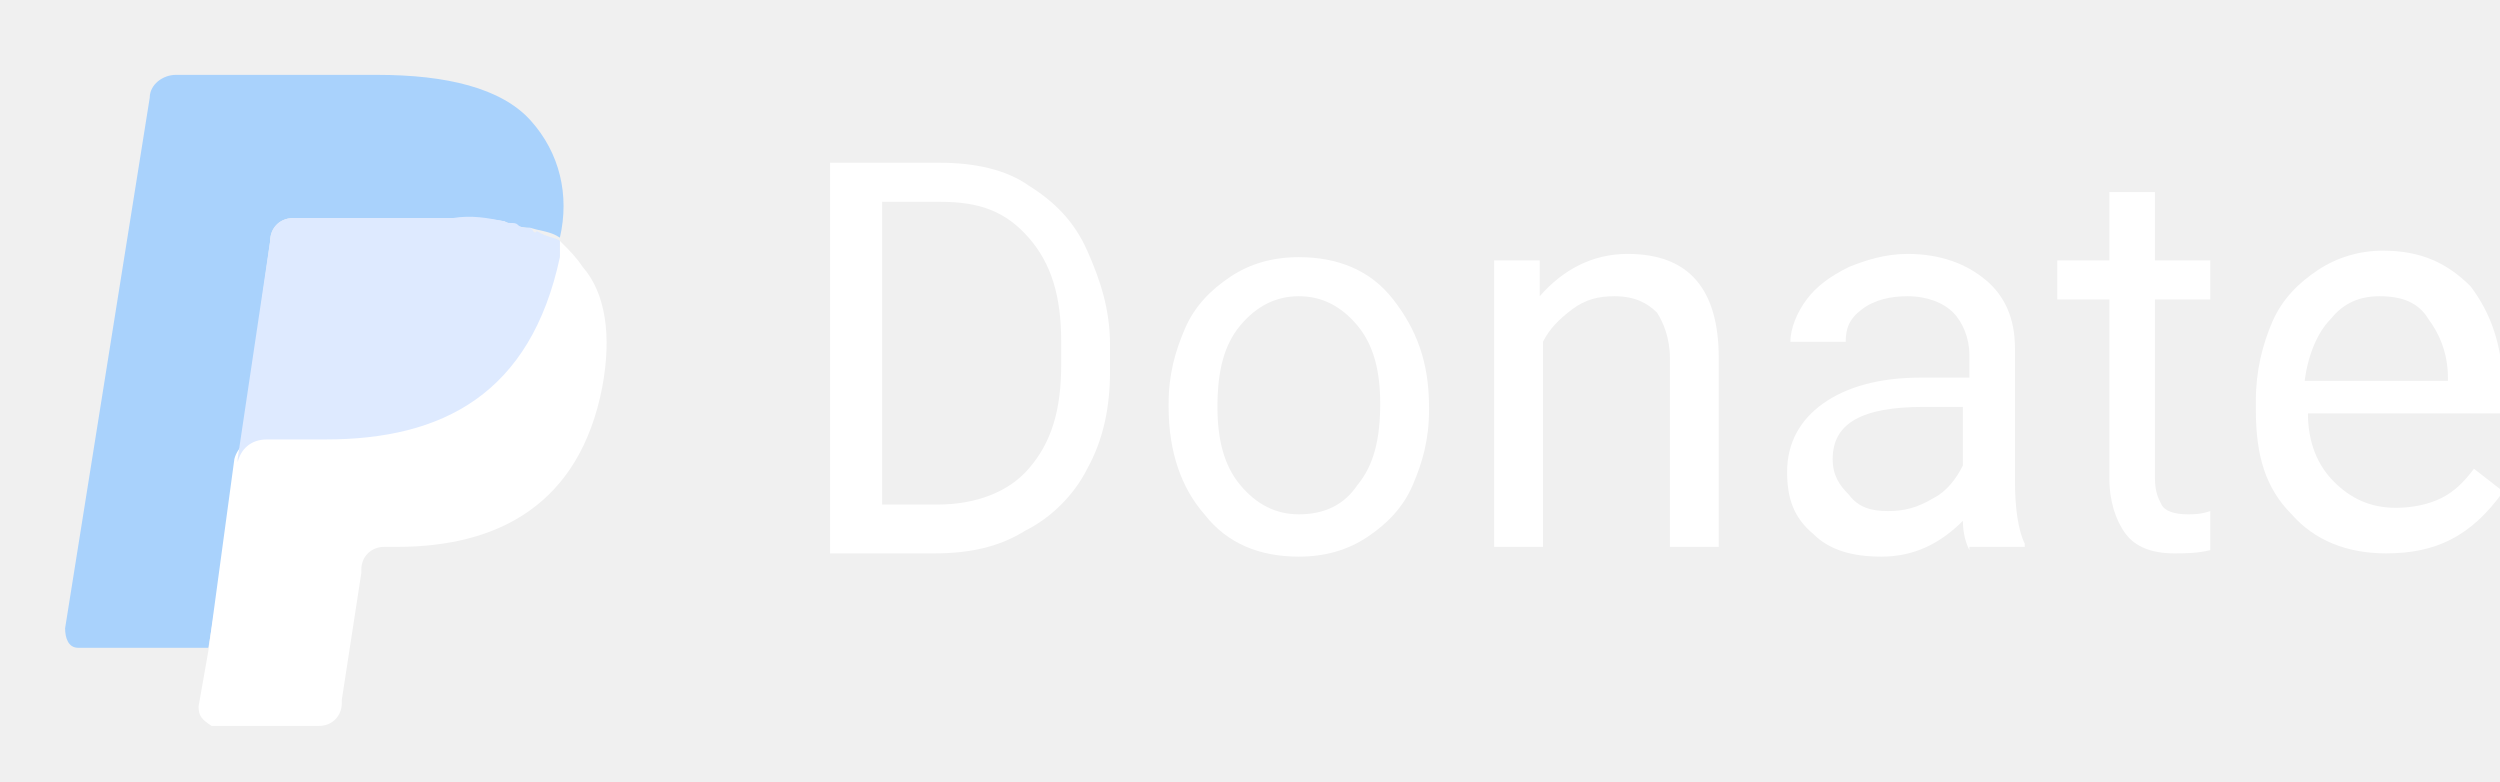
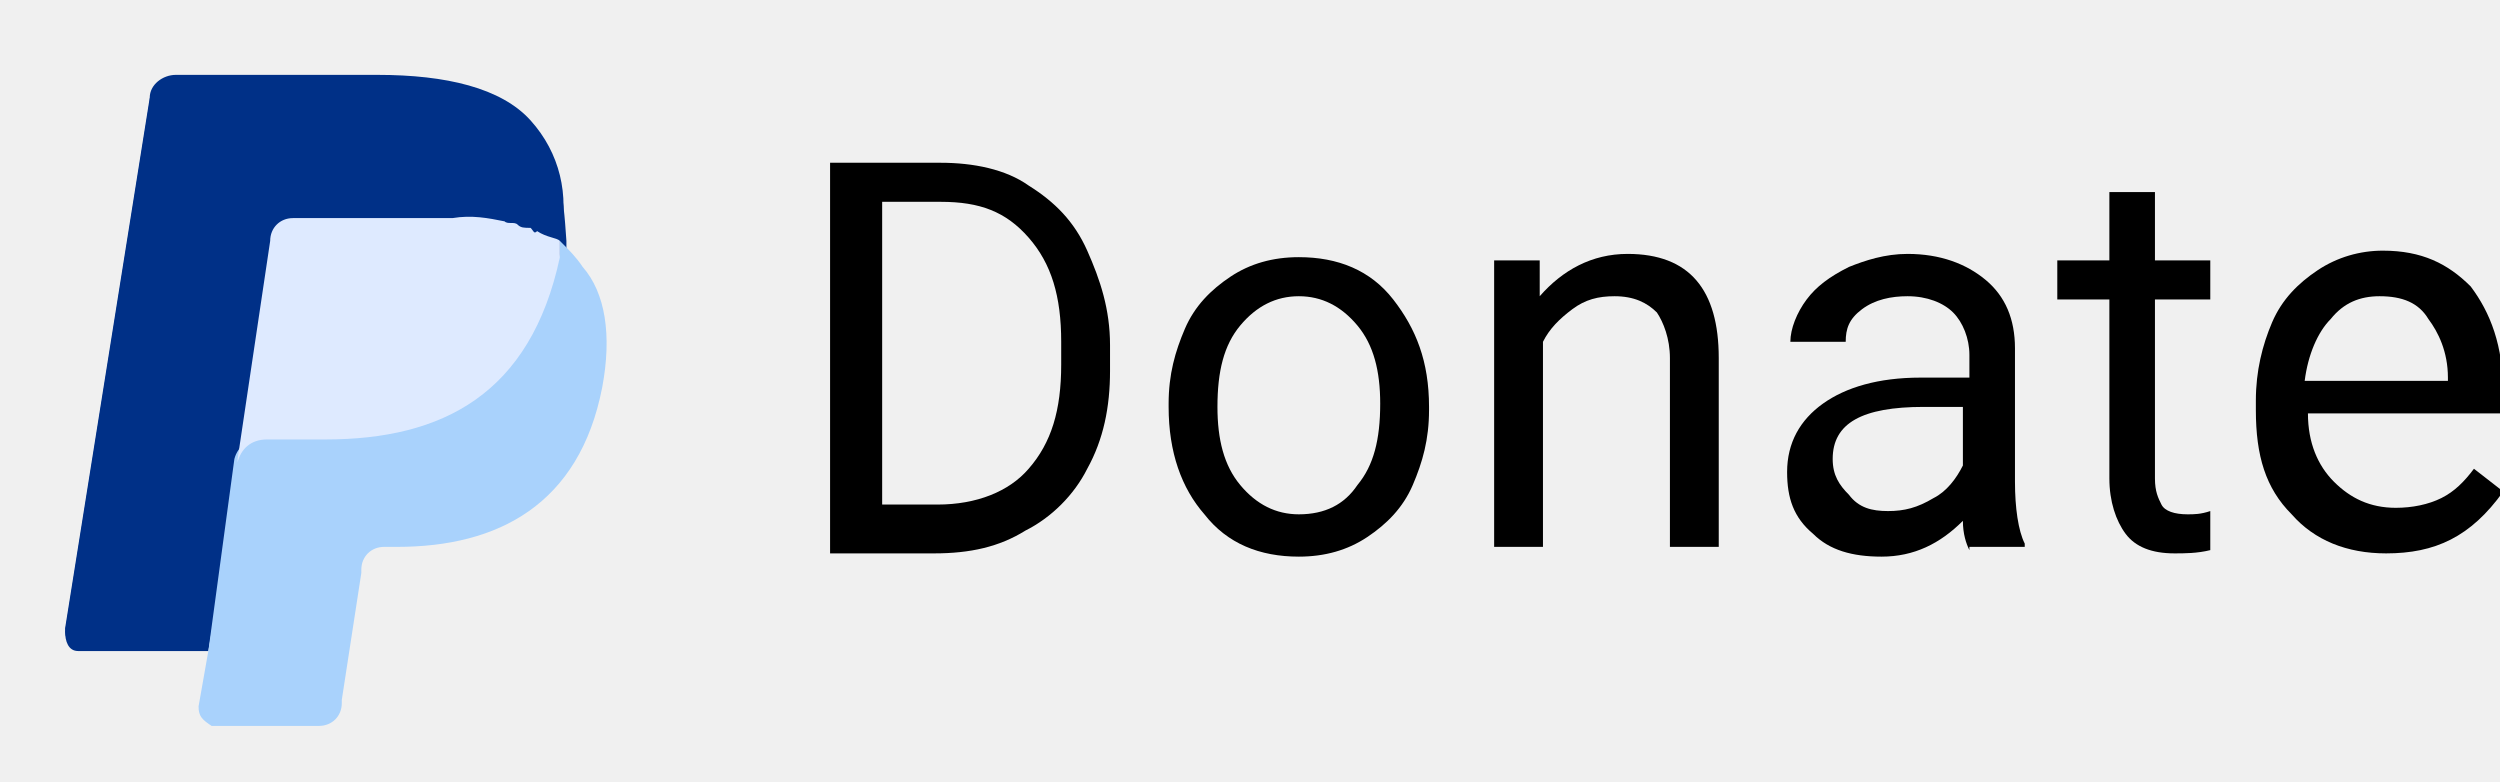
- <svg xmlns="http://www.w3.org/2000/svg" xmlns:xlink="http://www.w3.org/1999/xlink" version="1.1" x="0px" y="0px" viewBox="0 0 76.8 24" style="enable-background:new 0 0 76.8 24;" xml:space="preserve">
+ <svg xmlns="http://www.w3.org/2000/svg" xmlns:xlink="http://www.w3.org/1999/xlink" version="1.1" id="Layer_1" x="0px" y="0px" viewBox="0 0 76.8 24" style="enable-background:new 0 0 76.8 24;" xml:space="preserve">
  <style type="text/css">
	.st0{display:none;}
	.st1{display:inline;fill:#019CDE;}
	.st2{clip-path:url(#SVGID_2_);}
- 	.st3{display:none;fill:#003087;}
- 	.st4{fill:#A9D2FC;}
- 	.st5{fill:#FFFFFF;}
+ 	.st3{fill:#003087;}
+ 	.st4{display:none;fill:#003087;}
+ 	.st5{fill:#A9D2FC;}
	.st6{fill:#DEEAFF;}
</style>
-   <g id="Layer_2" class="st0">
+   <g id="Layer_2_1_" class="st0">
    <rect class="st1" width="76.8" height="24" />
  </g>
-   <g id="Layer_1">
+   <g id="Layer_1_1_">
    <g id="Layer_1-2">
      <g>
-         <defs>
-           <rect id="SVGID_1_" x="-228.1" y="-74.3" width="539.1" height="175.1" />
-         </defs>
-         <clipPath id="SVGID_2_">
-           <use xlink:href="#SVGID_1_" style="overflow:visible;" />
-         </clipPath>
-         <g class="st2">
-           <path class="st3" d="M16.3,3.9c-0.9-1-2.6-1.4-4.7-1.4H5.4C5,2.4,4.6,2.7,4.6,3.1L2,19.4C2,19.7,2.1,20,2.4,20h4l1-6v0.1      c0.1-0.4,0.4-0.7,0.9-0.7h1.9c3.6,0,6.3-1.4,7.2-5.6V7.4C17.3,5.9,17.2,4.9,16.3,3.9" />
-           <path class="st3" d="M16.3,3.9c-0.9-1-2.6-1.4-4.7-1.4H5.4C5,2.4,4.6,2.7,4.6,3.1L2,19.4C2,19.7,2.1,20,2.4,20h4l1-6v0.1      c0.1-0.4,0.4-0.7,0.9-0.7h1.9c3.6,0,6.3-1.4,7.2-5.6V7.4C17.3,5.9,17.2,4.9,16.3,3.9" />
-           <path class="st4" d="M8.3,7.4c0-0.4,0.3-0.7,0.7-0.7h4.9c0.5,0,1.1,0,1.6,0.1C15.7,6.9,16,7,16.3,7c0.3,0.1,0.6,0.1,0.9,0.3      c0.3-1.3,0-2.6-0.9-3.6c-0.9-1-2.6-1.4-4.7-1.4H5.4C5,2.3,4.6,2.6,4.6,3L2,19.3c0,0.3,0.1,0.6,0.4,0.6h4l1-6L8.3,7.4z" />
-           <path class="st5" d="M17.2,7.4v0.4c-0.9,4.1-3.6,5.6-7.2,5.6H8.1c-0.4,0-0.8,0.3-0.9,0.7L6.4,20l-0.3,1.7c0,0.3,0.1,0.4,0.4,0.6      h3.3c0.4,0,0.7-0.3,0.7-0.7v-0.1l0.6-3.9v-0.1c0-0.4,0.3-0.7,0.7-0.7h0.4c3.1,0,5.6-1.3,6.3-4.9c0.3-1.6,0.1-2.9-0.6-3.7      C17.7,7.9,17.5,7.7,17.2,7.4" />
-           <path class="st6" d="M16.3,7c-0.2,0-0.3,0-0.4-0.1c-0.1-0.1-0.3,0-0.4-0.1c-0.5-0.1-1-0.2-1.6-0.1H9c-0.4,0-0.7,0.3-0.7,0.7      l-1,6.7v0.1c0.1-0.4,0.4-0.7,0.9-0.7H10c3.6,0,6.3-1.4,7.2-5.6V7.4c-0.1-0.1-0.4-0.1-0.7-0.3C16.4,7.2,16.4,7.1,16.3,7" />
+         <g>
+           <defs>
+             <rect id="SVGID_1_" x="-228.1" y="-74.3" width="539.1" height="175.1" />
+           </defs>
+           <clipPath id="SVGID_2_">
+             <use xlink:href="#SVGID_1_" style="overflow:visible;" />
+           </clipPath>
+           <g class="st2">
+             <path class="st3" d="M16.3,3.9c-0.9-1-2.6-1.4-4.7-1.4H5.4C5,2.4,4.6,2.7,4.6,3.1L2,19.4C2,19.7,2.1,20,2.4,20h4l1-6v0.1       c0.1-0.4,0.4-0.7,0.9-0.7h1.9c3.6,0,6.3-1.4,7.2-5.6V7.4C17.3,5.9,17.2,4.9,16.3,3.9" />
+             <path class="st4" d="M16.3,3.9c-0.9-1-2.6-1.4-4.7-1.4H5.4C5,2.4,4.6,2.7,4.6,3.1L2,19.4C2,19.7,2.1,20,2.4,20h4l1-6v0.1       c0.1-0.4,0.4-0.7,0.9-0.7h1.9c3.6,0,6.3-1.4,7.2-5.6V7.4C17.3,5.9,17.2,4.9,16.3,3.9" />
+             <path class="st3" d="M8.3,7.4C8.3,7,8.6,6.7,9,6.7h4.9c0.5,0,1.1,0,1.6,0.1C15.7,6.9,16,7,16.3,7c0.3,0.1,0.6,0.1,0.9,0.3       c0.3-1.3,0-2.6-0.9-3.6s-2.6-1.4-4.7-1.4H5.4C5,2.3,4.6,2.6,4.6,3L2,19.3c0,0.3,0.1,0.6,0.4,0.6h4l1-6L8.3,7.4z" />
+             <path class="st5" d="M17.2,7.4v0.4c-0.9,4.1-3.6,5.6-7.2,5.6H8.1c-0.4,0-0.8,0.3-0.9,0.7L6.4,20l-0.3,1.7       c0,0.3,0.1,0.4,0.4,0.6h3.3c0.4,0,0.7-0.3,0.7-0.7v-0.1l0.6-3.9v-0.1c0-0.4,0.3-0.7,0.7-0.7h0.4c3.1,0,5.6-1.3,6.3-4.9       c0.3-1.6,0.1-2.9-0.6-3.7C17.7,7.9,17.5,7.7,17.2,7.4" />
+             <path class="st6" d="M16.3,7c-0.2,0-0.3,0-0.4-0.1c-0.1-0.1-0.3,0-0.4-0.1c-0.5-0.1-1-0.2-1.6-0.1H9C8.6,6.7,8.3,7,8.3,7.4       l-1,6.7v0.1c0.1-0.4,0.4-0.7,0.9-0.7H10c3.6,0,6.3-1.4,7.2-5.6V7.4c-0.1-0.1-0.4-0.1-0.7-0.3C16.4,7.2,16.4,7.1,16.3,7" />
+           </g>
        </g>
      </g>
    </g>
    <g>
-       <path class="st5" d="M25.5,16.9V5h3.4c1,0,2,0.2,2.7,0.7c0.8,0.5,1.4,1.1,1.8,2s0.7,1.8,0.7,2.9v0.8c0,1.1-0.2,2.1-0.7,3    c-0.4,0.8-1.1,1.5-1.9,1.9c-0.8,0.5-1.7,0.7-2.8,0.7H25.5z M27.1,6.2v9.3h1.7c1.2,0,2.2-0.4,2.8-1.1c0.7-0.8,1-1.8,1-3.2v-0.7    c0-1.4-0.3-2.4-1-3.2s-1.5-1.1-2.7-1.1H27.1z" />
-       <path class="st5" d="M35.9,12.4c0-0.9,0.2-1.6,0.5-2.3c0.3-0.7,0.8-1.2,1.4-1.6c0.6-0.4,1.3-0.6,2.1-0.6c1.2,0,2.2,0.4,2.9,1.3    s1.1,1.9,1.1,3.3v0.1c0,0.9-0.2,1.6-0.5,2.3c-0.3,0.7-0.8,1.2-1.4,1.6c-0.6,0.4-1.3,0.6-2.1,0.6c-1.2,0-2.2-0.4-2.9-1.3    c-0.7-0.8-1.1-1.9-1.1-3.3V12.4z M37.4,12.5c0,1,0.2,1.8,0.7,2.4c0.5,0.6,1.1,0.9,1.8,0.9c0.8,0,1.4-0.3,1.8-0.9    c0.5-0.6,0.7-1.4,0.7-2.5c0-1-0.2-1.8-0.7-2.4c-0.5-0.6-1.1-0.9-1.8-0.9c-0.7,0-1.3,0.3-1.8,0.9C37.6,10.6,37.4,11.4,37.4,12.5z" />
-       <path class="st5" d="M47.3,8l0,1.1C48,8.3,48.9,7.8,50,7.8c1.9,0,2.8,1.1,2.8,3.2v5.8h-1.5V11c0-0.6-0.2-1.1-0.4-1.4    c-0.3-0.3-0.7-0.5-1.3-0.5c-0.5,0-0.9,0.1-1.3,0.4c-0.4,0.3-0.7,0.6-0.9,1v6.3h-1.5V8H47.3z" />
-       <path class="st5" d="M60.5,16.9c-0.1-0.2-0.2-0.5-0.2-0.9c-0.7,0.7-1.5,1.1-2.5,1.1c-0.9,0-1.6-0.2-2.1-0.7    c-0.6-0.5-0.8-1.1-0.8-1.9c0-0.9,0.4-1.6,1.1-2.1c0.7-0.5,1.7-0.8,3-0.8h1.5v-0.7c0-0.5-0.2-1-0.5-1.3c-0.3-0.3-0.8-0.5-1.4-0.5    c-0.5,0-1,0.1-1.4,0.4c-0.4,0.3-0.5,0.6-0.5,1H55c0-0.4,0.2-0.9,0.5-1.3s0.7-0.7,1.3-1c0.5-0.2,1.1-0.4,1.8-0.4    c1,0,1.8,0.3,2.4,0.8s0.9,1.2,0.9,2.1v4.1c0,0.8,0.1,1.5,0.3,1.9v0.1H60.5z M58,15.7c0.5,0,0.9-0.1,1.4-0.4c0.4-0.2,0.7-0.6,0.9-1    v-1.8h-1.2c-1.9,0-2.8,0.5-2.8,1.6c0,0.5,0.2,0.8,0.5,1.1C57.1,15.6,57.5,15.7,58,15.7z" />
-       <path class="st5" d="M66.2,5.9V8h1.7v1.2h-1.7v5.5c0,0.4,0.1,0.6,0.2,0.8c0.1,0.2,0.4,0.3,0.8,0.3c0.2,0,0.4,0,0.7-0.1v1.2    C67.5,17,67.1,17,66.8,17c-0.7,0-1.2-0.2-1.5-0.6s-0.5-1-0.5-1.7V9.2h-1.6V8h1.6V5.9H66.2z" />
-       <path class="st5" d="M73.3,17c-1.2,0-2.2-0.4-2.9-1.2c-0.8-0.8-1.1-1.8-1.1-3.2v-0.3c0-0.9,0.2-1.7,0.5-2.4s0.8-1.2,1.4-1.6    c0.6-0.4,1.3-0.6,2-0.6c1.2,0,2,0.4,2.7,1.1c0.6,0.8,1,1.8,1,3.3v0.6h-6c0,0.9,0.3,1.6,0.8,2.1c0.5,0.5,1.1,0.8,1.9,0.8    c0.5,0,1-0.1,1.4-0.3c0.4-0.2,0.7-0.5,1-0.9l0.9,0.7C75.9,16.5,74.8,17,73.3,17z M73.1,9.1c-0.6,0-1.1,0.2-1.5,0.7    c-0.4,0.4-0.7,1.1-0.8,1.9h4.4v-0.1c0-0.8-0.3-1.4-0.6-1.8C74.3,9.3,73.8,9.1,73.1,9.1z" />
+       <path d="M25.5,16.9V5h3.4c1,0,2,0.2,2.7,0.7c0.8,0.5,1.4,1.1,1.8,2s0.7,1.8,0.7,2.9v0.8c0,1.1-0.2,2.1-0.7,3    c-0.4,0.8-1.1,1.5-1.9,1.9c-0.8,0.5-1.7,0.7-2.8,0.7h-3.2V16.9z M27.1,6.2v9.3h1.7c1.2,0,2.2-0.4,2.8-1.1c0.7-0.8,1-1.8,1-3.2    v-0.7c0-1.4-0.3-2.4-1-3.2s-1.5-1.1-2.7-1.1C28.9,6.2,27.1,6.2,27.1,6.2z" />
+       <path d="M35.9,12.4c0-0.9,0.2-1.6,0.5-2.3s0.8-1.2,1.4-1.6c0.6-0.4,1.3-0.6,2.1-0.6c1.2,0,2.2,0.4,2.9,1.3s1.1,1.9,1.1,3.3v0.1    c0,0.9-0.2,1.6-0.5,2.3s-0.8,1.2-1.4,1.6c-0.6,0.4-1.3,0.6-2.1,0.6c-1.2,0-2.2-0.4-2.9-1.3c-0.7-0.8-1.1-1.9-1.1-3.3V12.4z     M37.4,12.5c0,1,0.2,1.8,0.7,2.4c0.5,0.6,1.1,0.9,1.8,0.9c0.8,0,1.4-0.3,1.8-0.9c0.5-0.6,0.7-1.4,0.7-2.5c0-1-0.2-1.8-0.7-2.4    c-0.5-0.6-1.1-0.9-1.8-0.9s-1.3,0.3-1.8,0.9C37.6,10.6,37.4,11.4,37.4,12.5z" />
+       <path d="M47.3,8v1.1C48,8.3,48.9,7.8,50,7.8c1.9,0,2.8,1.1,2.8,3.2v5.8h-1.5V11c0-0.6-0.2-1.1-0.4-1.4c-0.3-0.3-0.7-0.5-1.3-0.5    c-0.5,0-0.9,0.1-1.3,0.4c-0.4,0.3-0.7,0.6-0.9,1v6.3h-1.5V8H47.3z" />
+       <path d="M60.5,16.9c-0.1-0.2-0.2-0.5-0.2-0.9c-0.7,0.7-1.5,1.1-2.5,1.1c-0.9,0-1.6-0.2-2.1-0.7c-0.6-0.5-0.8-1.1-0.8-1.9    c0-0.9,0.4-1.6,1.1-2.1c0.7-0.5,1.7-0.8,3-0.8h1.5v-0.7c0-0.5-0.2-1-0.5-1.3s-0.8-0.5-1.4-0.5c-0.5,0-1,0.1-1.4,0.4    c-0.4,0.3-0.5,0.6-0.5,1H55c0-0.4,0.2-0.9,0.5-1.3s0.7-0.7,1.3-1c0.5-0.2,1.1-0.4,1.8-0.4c1,0,1.8,0.3,2.4,0.8s0.9,1.2,0.9,2.1    v4.1c0,0.8,0.1,1.5,0.3,1.9v0.1h-1.7V16.9z M58,15.7c0.5,0,0.9-0.1,1.4-0.4c0.4-0.2,0.7-0.6,0.9-1v-1.8h-1.2    c-1.9,0-2.8,0.5-2.8,1.6c0,0.5,0.2,0.8,0.5,1.1C57.1,15.6,57.5,15.7,58,15.7z" />
+       <path d="M66.2,5.9V8h1.7v1.2h-1.7v5.5c0,0.4,0.1,0.6,0.2,0.8s0.4,0.3,0.8,0.3c0.2,0,0.4,0,0.7-0.1v1.2C67.5,17,67.1,17,66.8,17    c-0.7,0-1.2-0.2-1.5-0.6s-0.5-1-0.5-1.7V9.2h-1.6V8h1.6V5.9H66.2z" />
+       <path d="M73.3,17c-1.2,0-2.2-0.4-2.9-1.2c-0.8-0.8-1.1-1.8-1.1-3.2v-0.3c0-0.9,0.2-1.7,0.5-2.4s0.8-1.2,1.4-1.6    c0.6-0.4,1.3-0.6,2-0.6c1.2,0,2,0.4,2.7,1.1c0.6,0.8,1,1.8,1,3.3v0.6h-6c0,0.9,0.3,1.6,0.8,2.1c0.5,0.5,1.1,0.8,1.9,0.8    c0.5,0,1-0.1,1.4-0.3s0.7-0.5,1-0.9l0.9,0.7C75.9,16.5,74.8,17,73.3,17z M73.1,9.1c-0.6,0-1.1,0.2-1.5,0.7    c-0.4,0.4-0.7,1.1-0.8,1.9h4.4v-0.1c0-0.8-0.3-1.4-0.6-1.8C74.3,9.3,73.8,9.1,73.1,9.1z" />
    </g>
  </g>
</svg>
